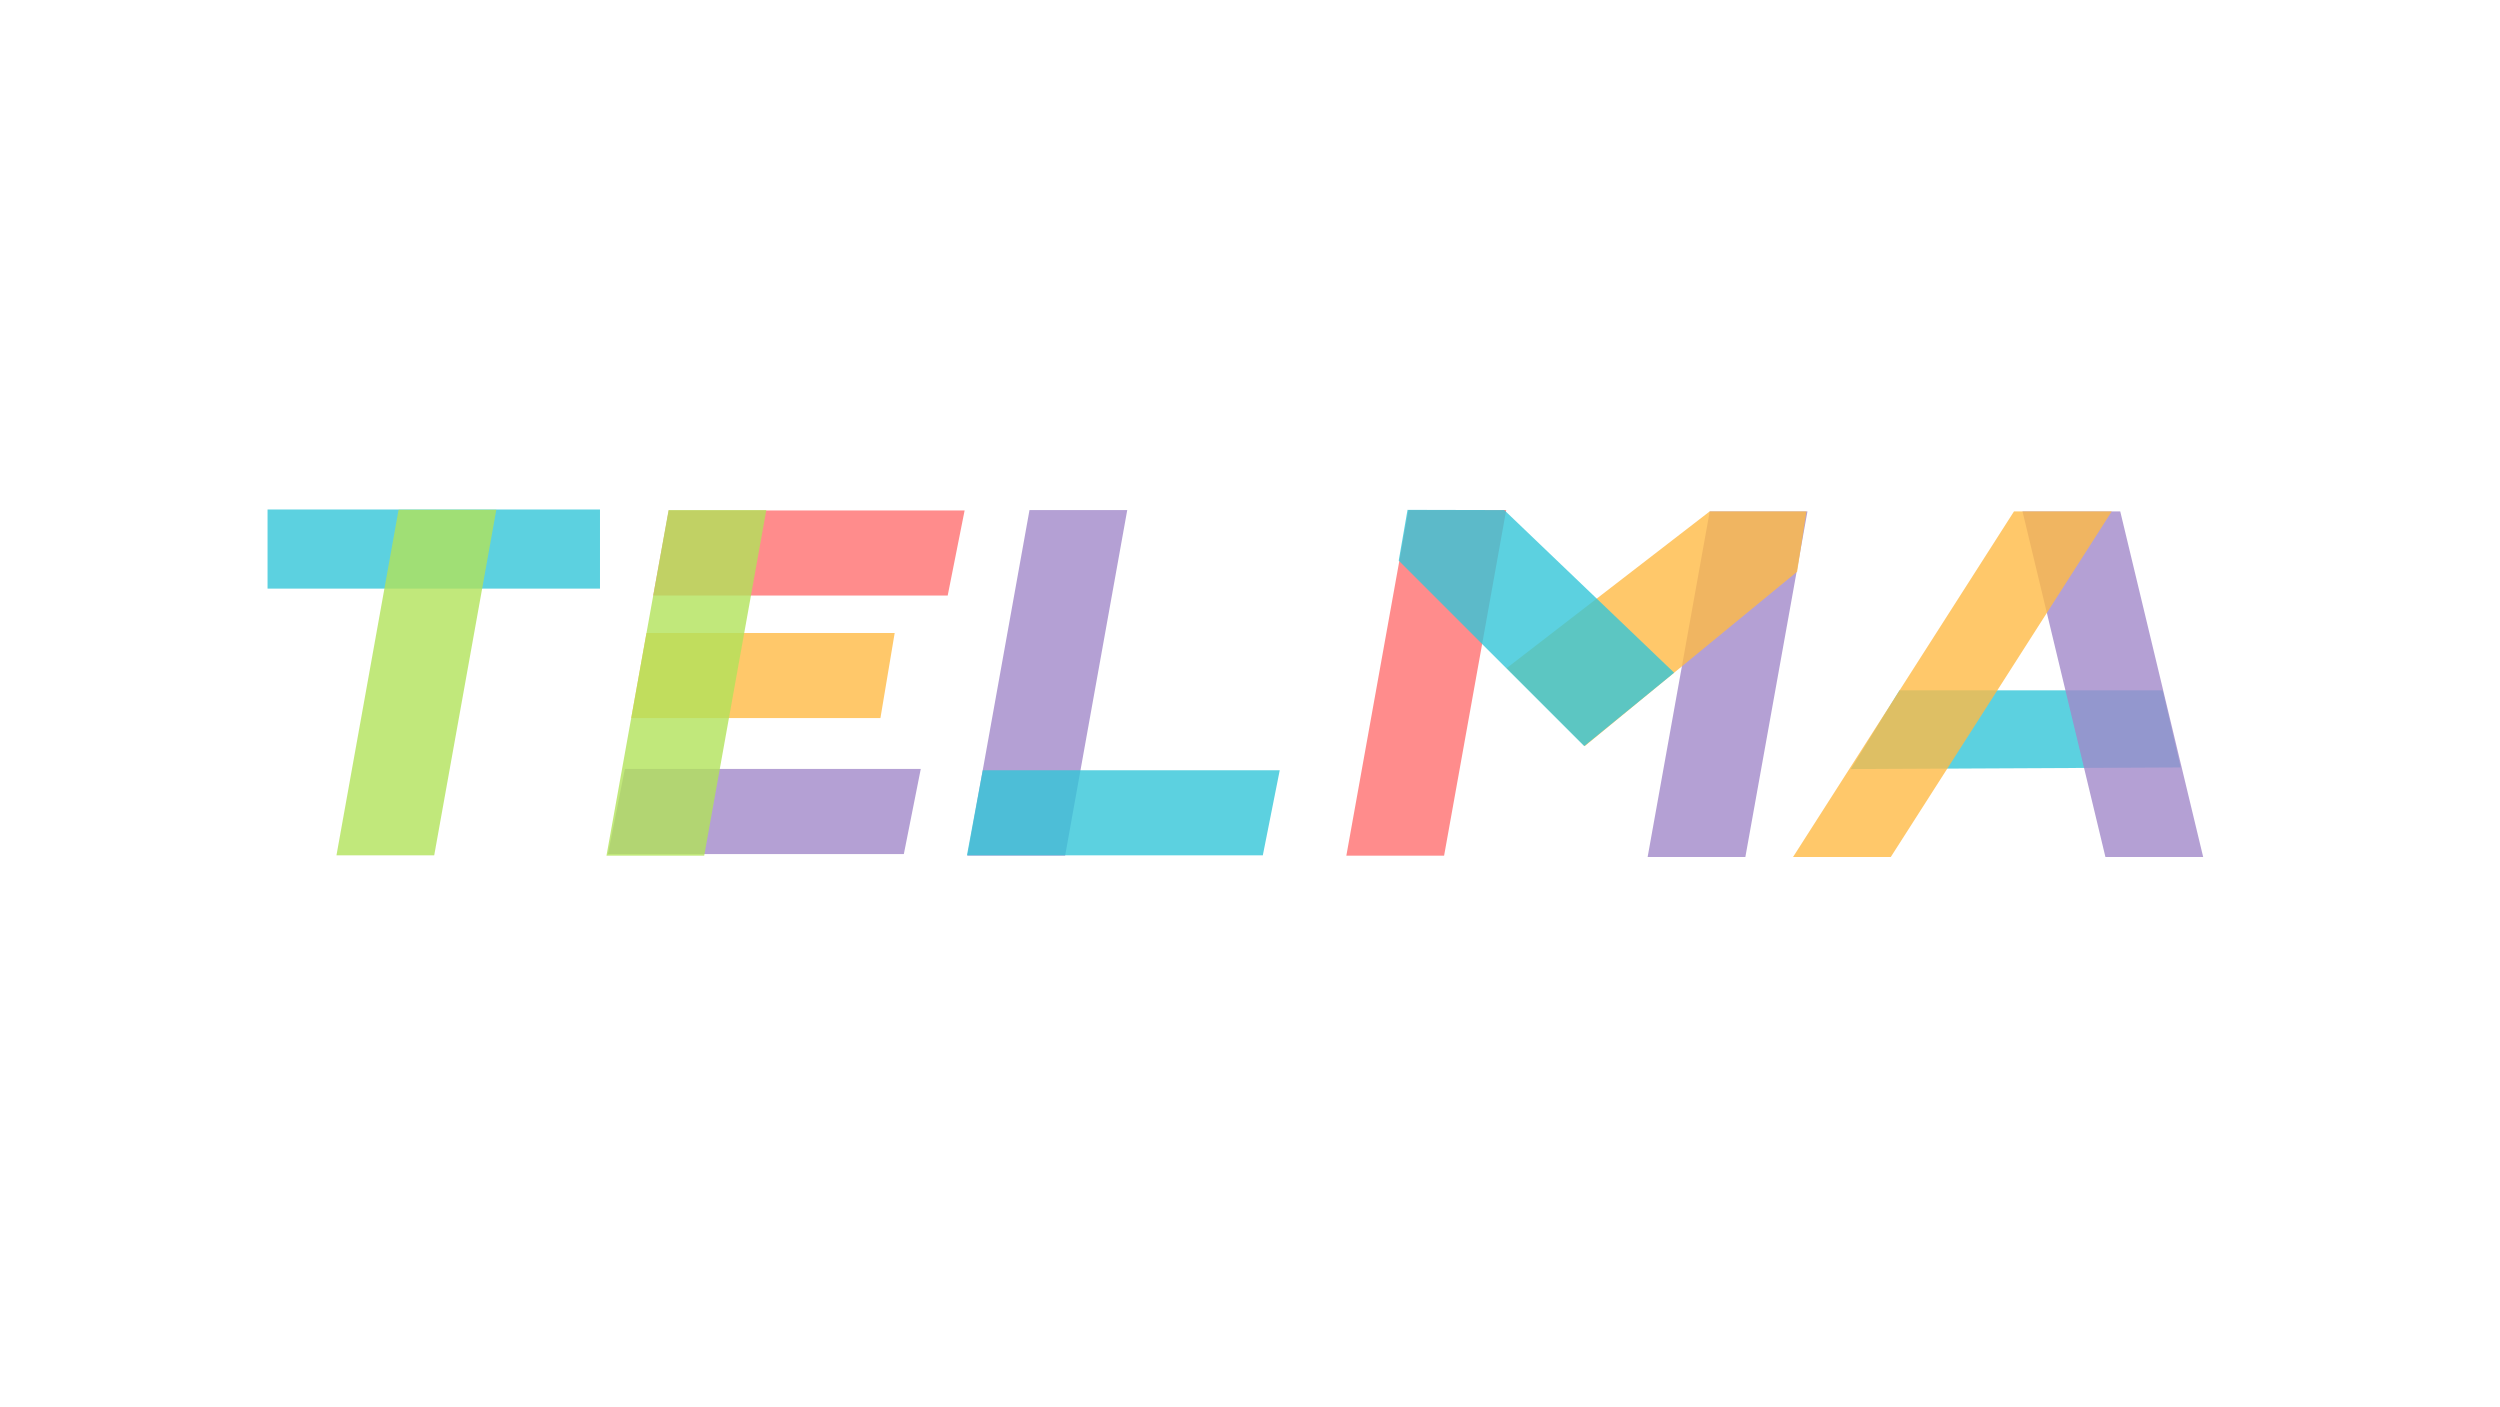
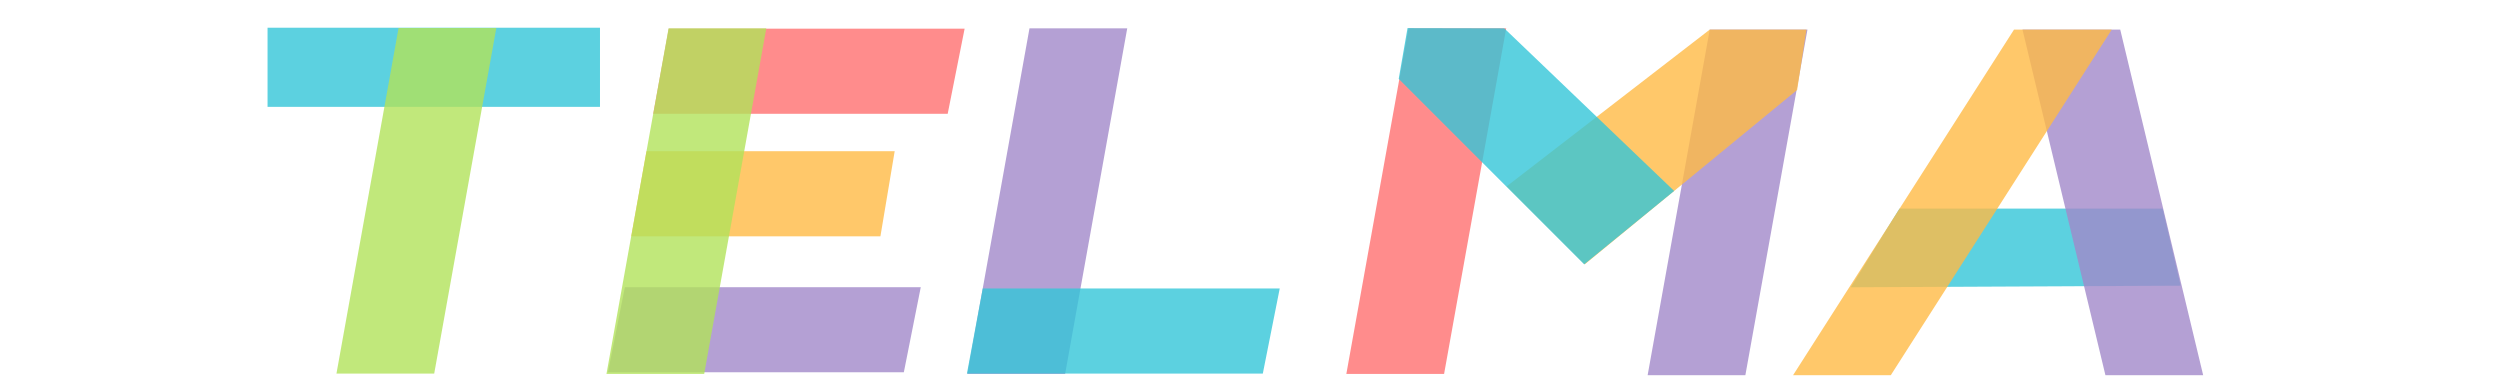
- <svg xmlns="http://www.w3.org/2000/svg" version="1.1" id="Layer_1" x="0px" y="0px" viewBox="0 0 1920 1080" style="enable-background:new 0 0 1920 1080;" xml:space="preserve">
+ <svg xmlns="http://www.w3.org/2000/svg" version="1.1" id="Layer_1" x="0px" y="0px" viewBox="0 370 1920 300" style="enable-background:new 0 0 1920 1080;" xml:space="preserve">
  <style type="text/css">
	.st0{opacity:0.8;fill:#A188C9;}
	.st1{opacity:0.8;fill:#33C6D8;}
	.st2{opacity:0.8;fill:#FF6F6F;}
	.st3{opacity:0.8;fill:#FFBA45;}
	.st4{opacity:0.8;fill:#B2E25A;}
</style>
  <polygon class="st0" points="466.91,655.91 694.15,655.91 707.15,590.55 479.91,590.55 " />
  <polygon class="st1" points="1421.38,590.63 1674.78,589.41 1660.9,530.19 1458.8,530.19 " />
  <polygon class="st2" points="501.67,457.38 727.83,457.38 740.83,392.02 513.6,392.02 " />
  <polygon class="st3" points="484.79,551.48 676.17,551.48 687.12,486.12 496.51,486.12 " />
  <polygon class="st4" points="588.53,391.74 513.47,391.74 465.77,657.17 540.83,657.17 " />
  <polygon class="st0" points="865.72,391.74 790.65,391.74 742.95,657.17 818.02,657.17 " />
  <polygon class="st2" points="1156.76,391.74 1081.7,391.74 1033.99,657.17 1109.06,657.17 " />
  <polygon class="st0" points="1553.27,392.74 1628.34,392.74 1692.04,658.17 1616.97,658.17 " />
  <polygon class="st0" points="1388.14,392.74 1313.08,392.74 1265.38,658.17 1340.44,658.17 " />
  <rect x="205.47" y="391.29" class="st1" width="255.32" height="60.77" />
  <polygon class="st3" points="1387.34,392.74 1380.21,439.06 1217.09,573.02 1157.15,513.08 1313.08,392.74 " />
  <polygon class="st3" points="1621.82,392.74 1546.76,392.74 1377.06,658.17 1452.12,658.17 " />
  <polygon class="st4" points="381.17,391.5 306.11,391.5 258.4,656.92 333.47,656.92 " />
  <polygon class="st1" points="742.6,656.91 969.84,656.91 982.84,591.55 754.74,591.55 " />
  <polygon class="st1" points="1080.98,391.57 1074.21,430.57 1216.66,573.02 1285.74,516.64 1155.26,391.74 " />
</svg>
